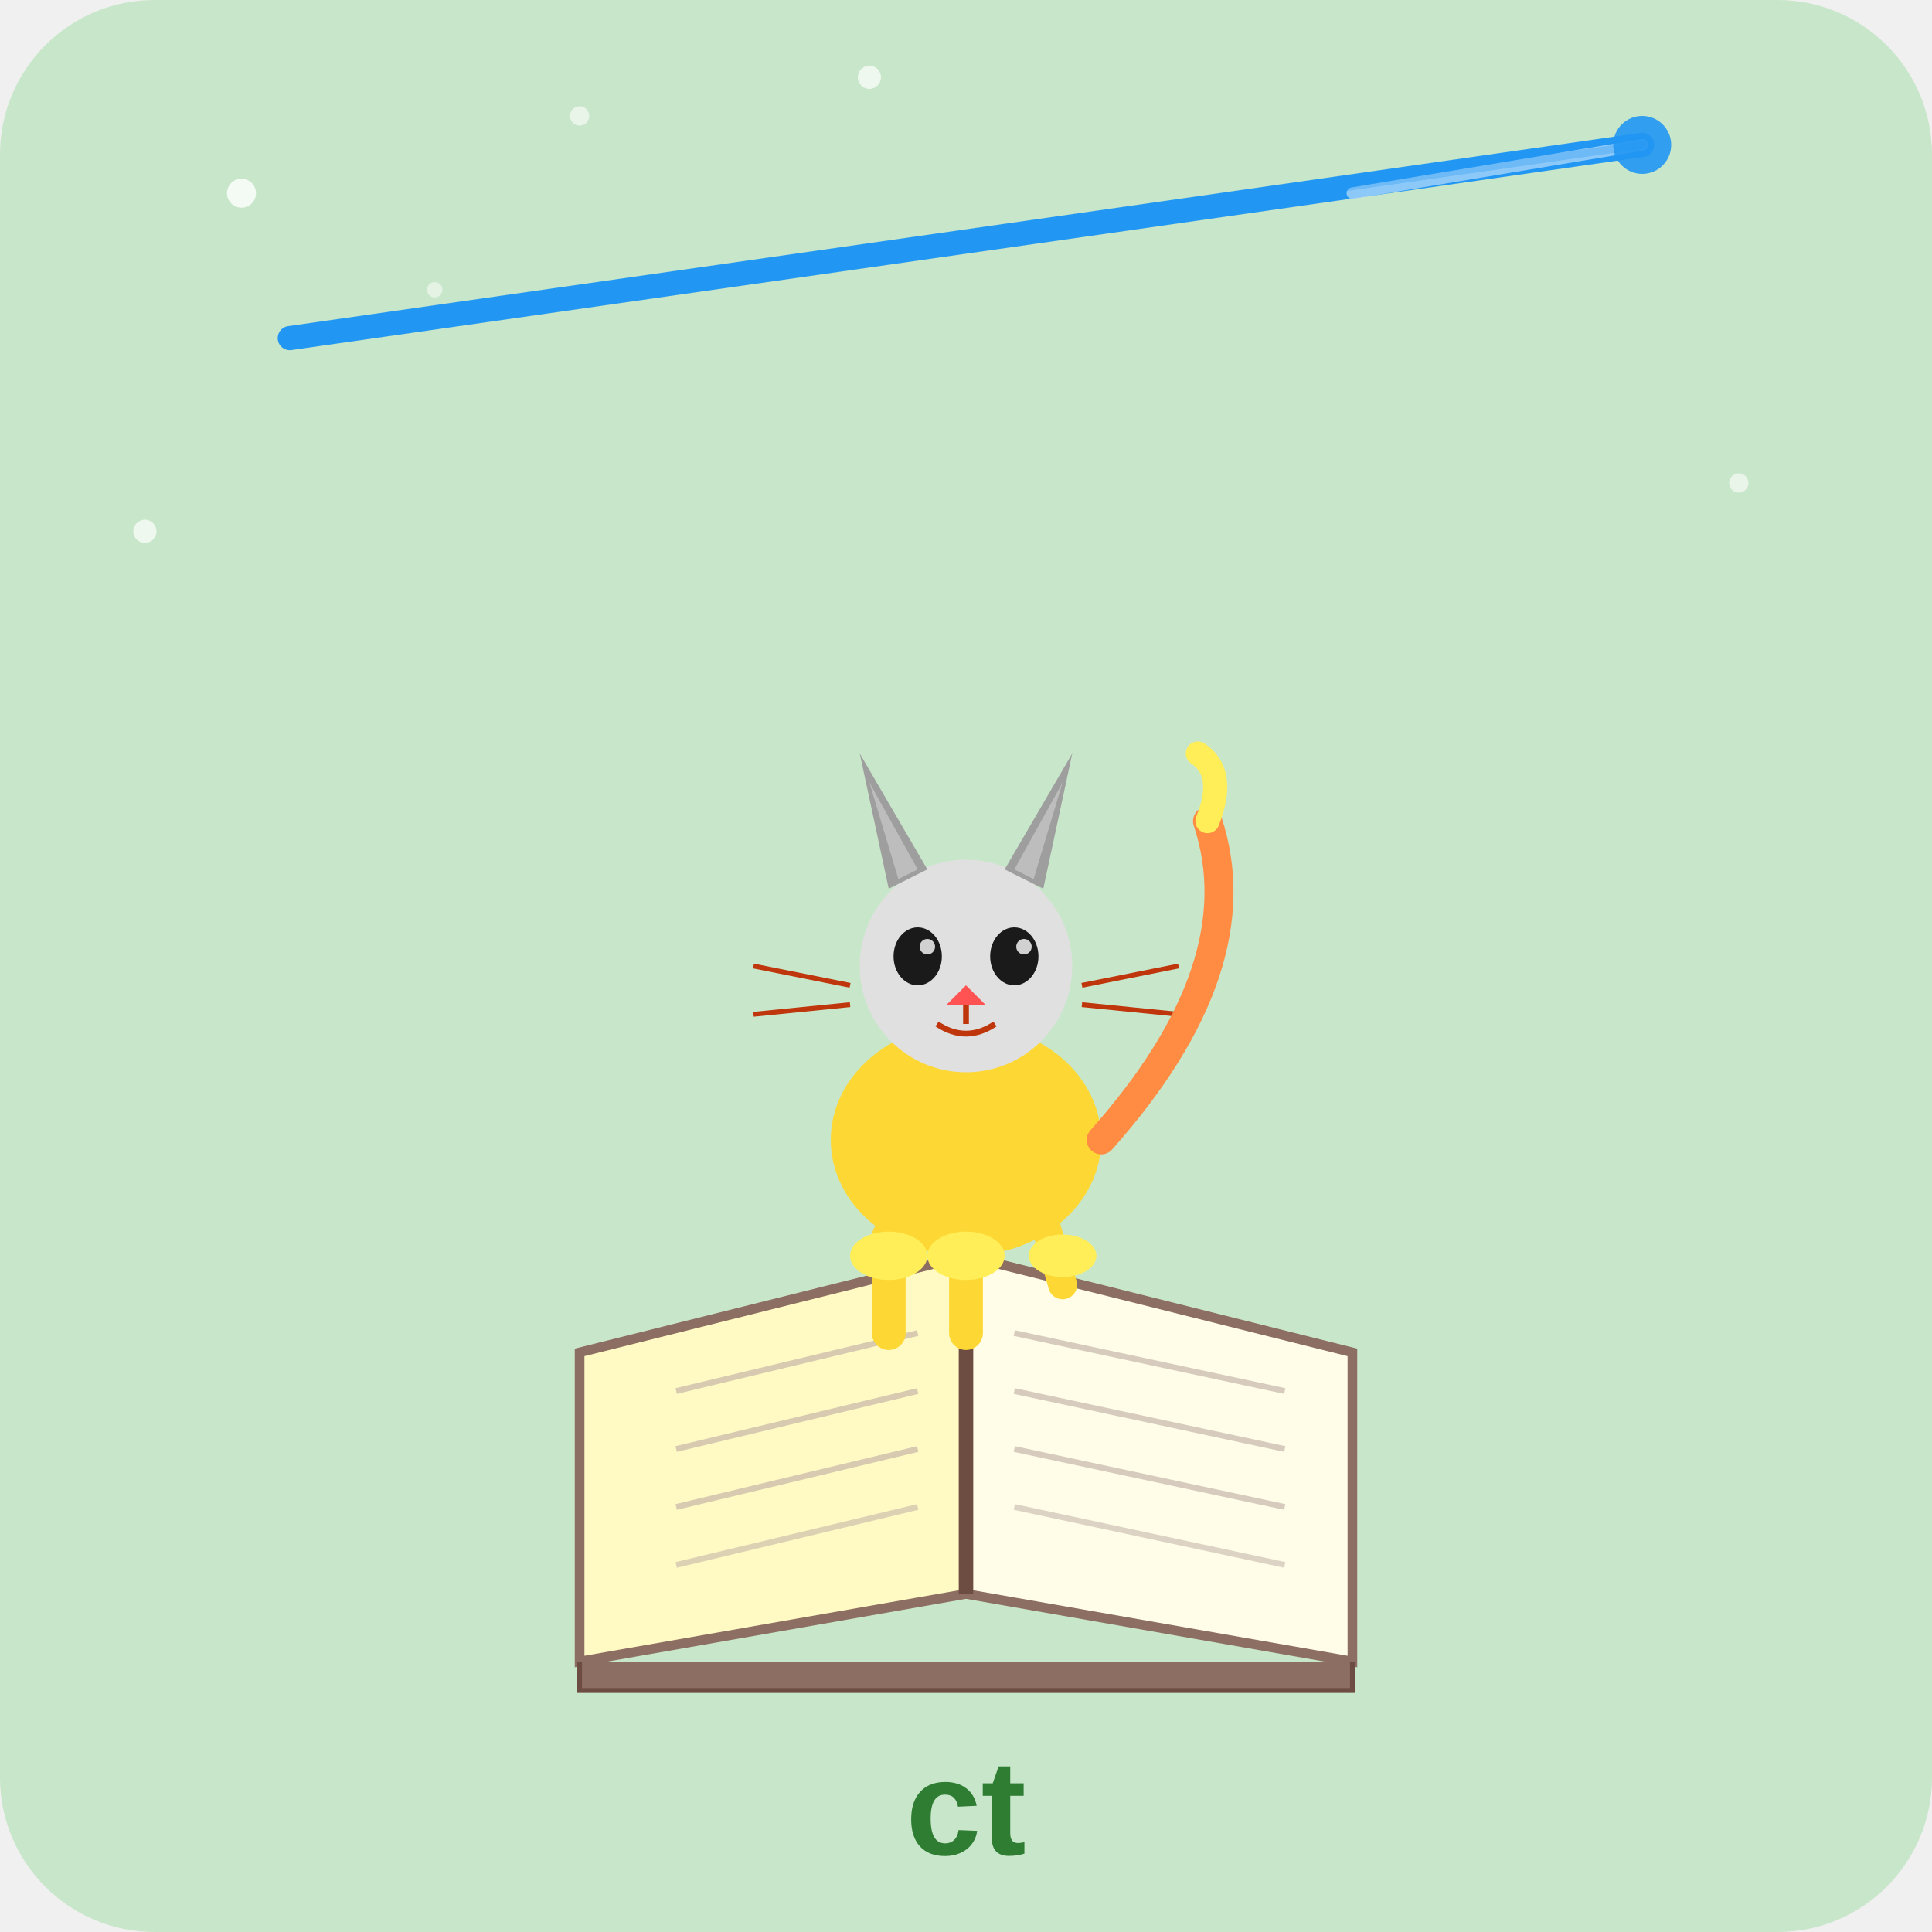
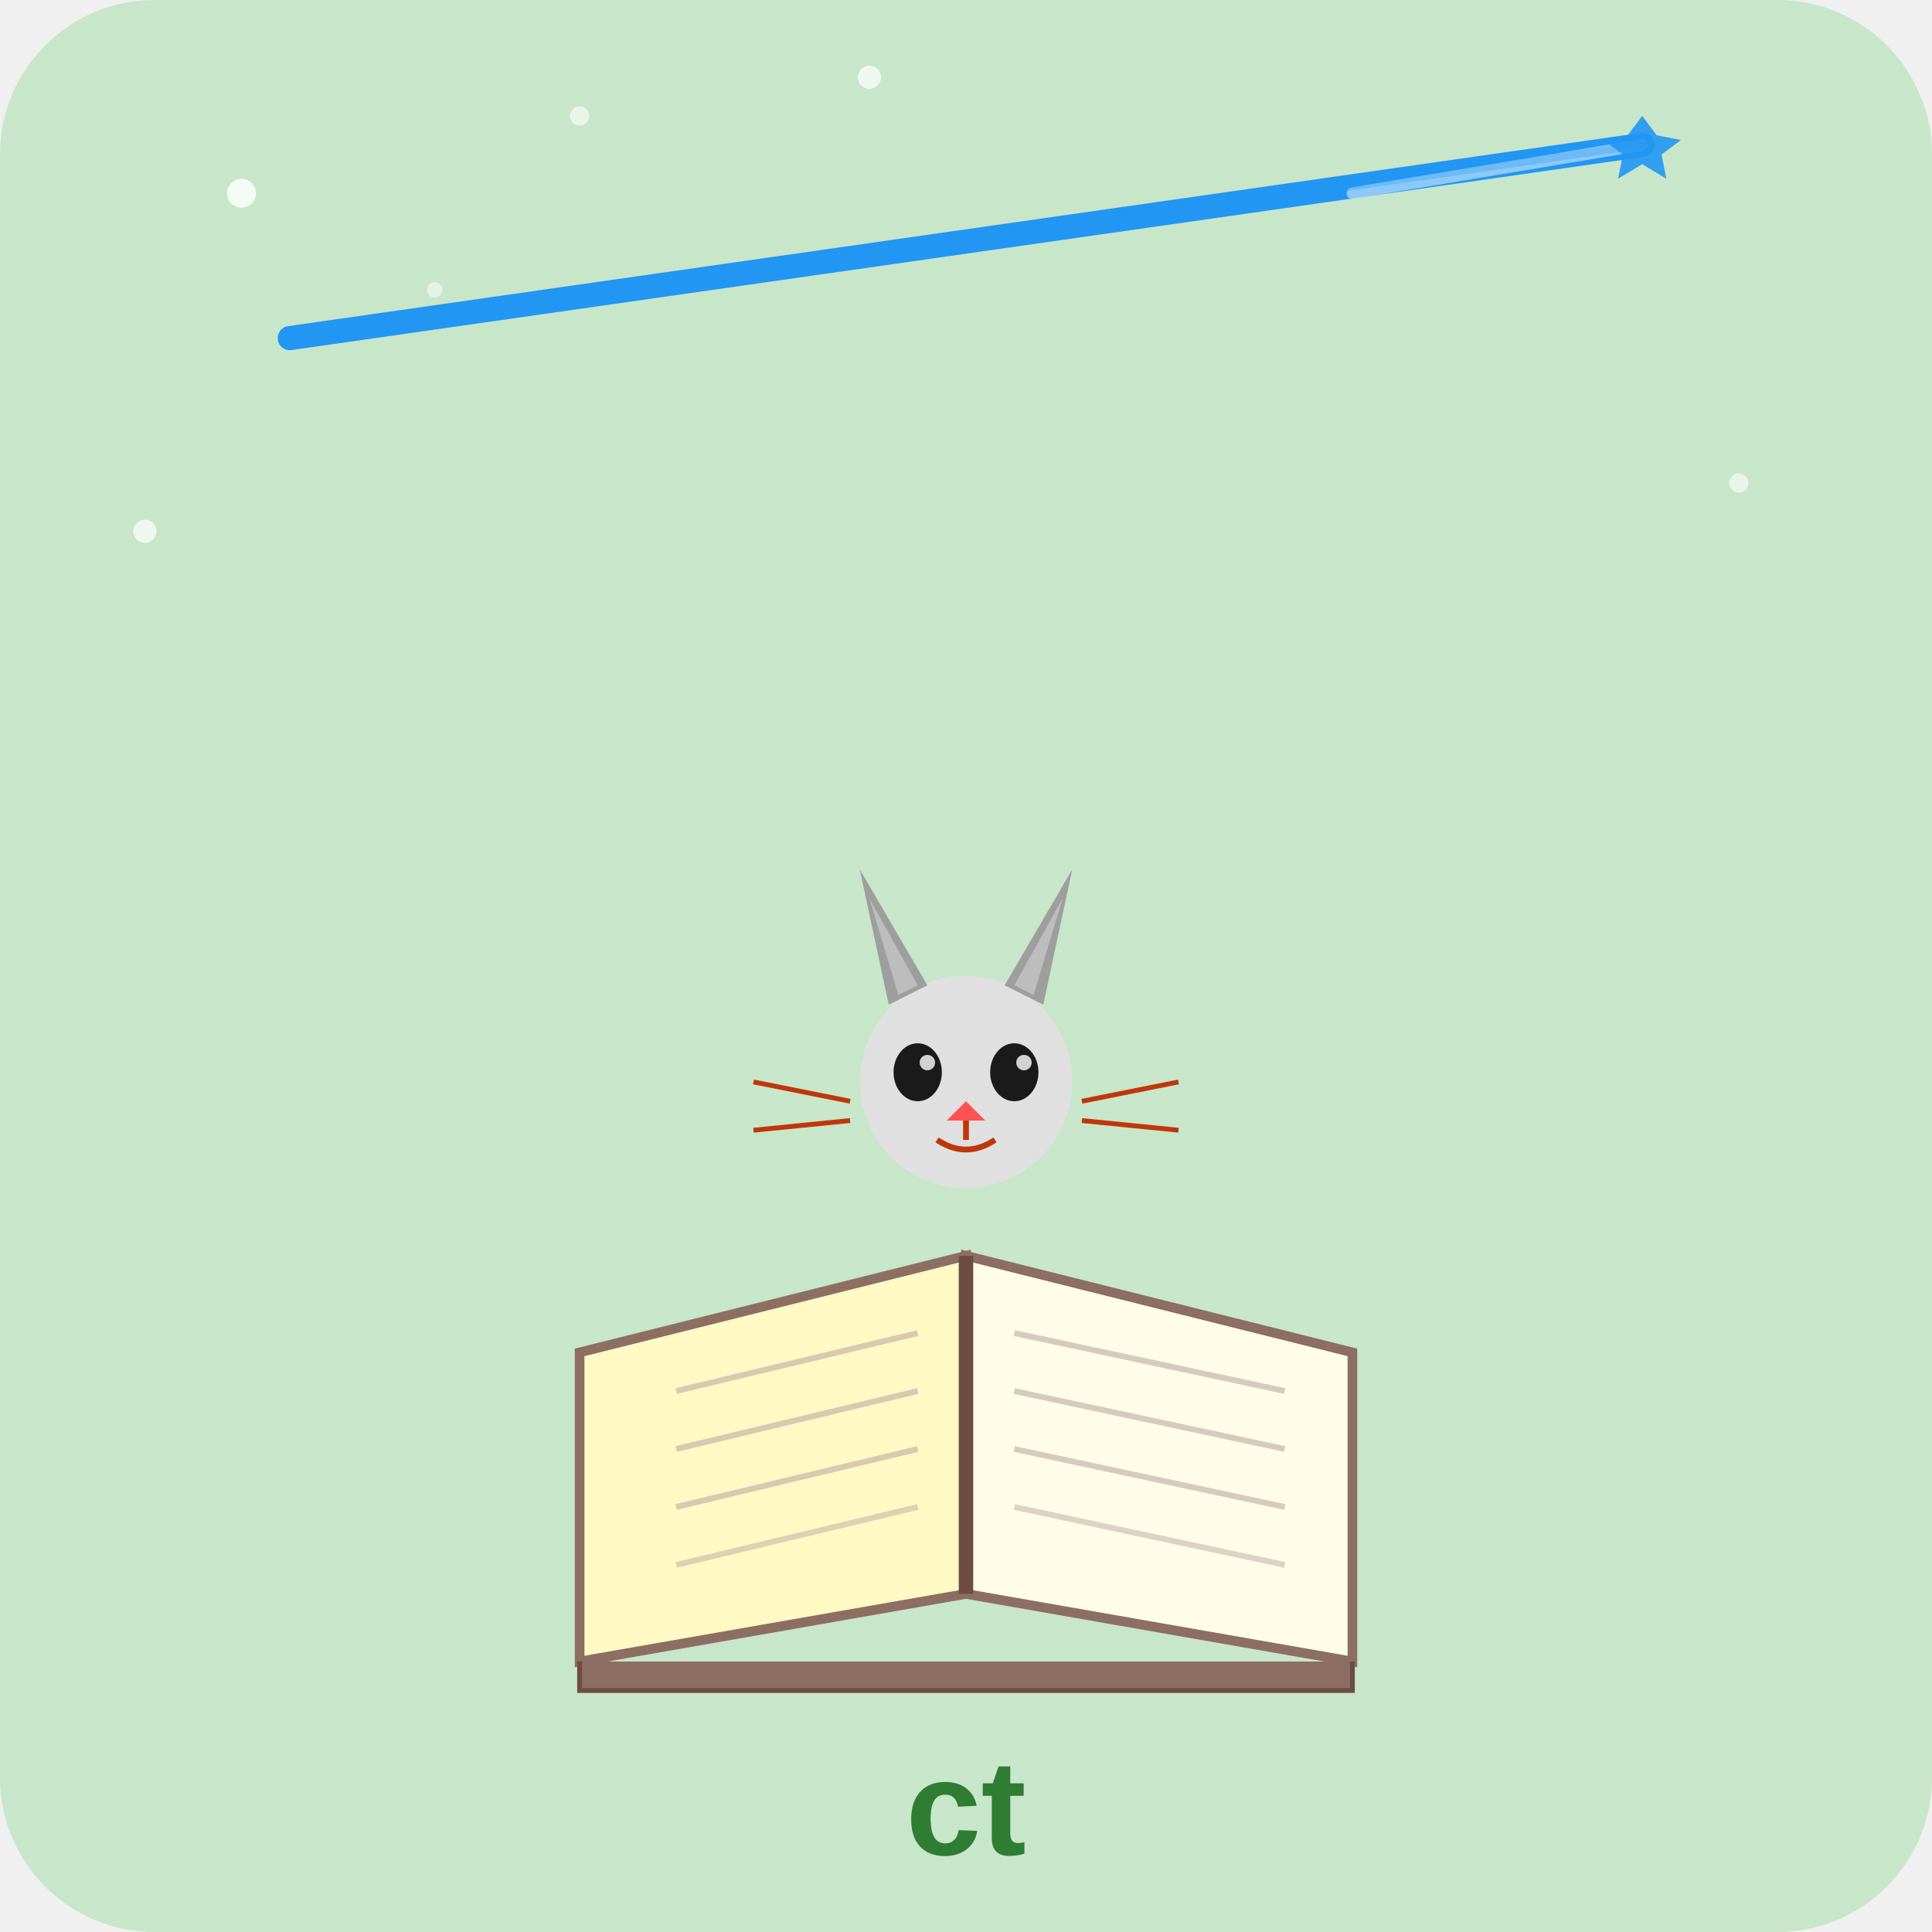
<svg xmlns="http://www.w3.org/2000/svg" width="200" height="200" viewBox="0 0 200 200">
  <rect width="100%" height="100%" fill="#c8e6c9" rx="16" />
  <line x1="170" y1="15" x2="30" y2="35" stroke="#2196f3" stroke-width="2.5" stroke-linecap="round" />
  <line x1="170" y1="15" x2="140" y2="20" stroke="#bbdefb" stroke-width="1.2" stroke-linecap="round" opacity="0.7" />
-   <circle cx="170" cy="15" r="3" fill="#2196f3" opacity="0.9" />
+   <polygon points="170,12 171.5,14 174,14.5 172,16 172.5,18.5 170,17 167.5,18.5 168,16 166,14.5 168.5,14" fill="#2196f3" opacity="0.9" />
  <line x1="170" y1="15" x2="100" y2="25" stroke="#2196f3" stroke-width="0.8" opacity="0.3" stroke-linecap="round" />
  <circle cx="25" cy="20" r="1.5" fill="#fff" opacity="0.8" />
  <circle cx="60" cy="12" r="1" fill="#fff" opacity="0.6" />
  <circle cx="90" cy="8" r="1.2" fill="#fff" opacity="0.7" />
  <circle cx="45" cy="30" r="0.8" fill="#fff" opacity="0.5" />
  <circle cx="180" cy="50" r="1" fill="#fff" opacity="0.6" />
  <circle cx="15" cy="55" r="1.2" fill="#fff" opacity="0.7" />
  <path d="M60,140 L100,130 L100,165 L60,172 Z" fill="#fff9c4" stroke="#8d6e63" stroke-width="1" />
  <path d="M100,130 L140,140 L140,172 L100,165 Z" fill="#fffde7" stroke="#8d6e63" stroke-width="1" />
  <line x1="100" y1="130" x2="100" y2="165" stroke="#6d4c41" stroke-width="1.5" />
  <line x1="70" y1="144" x2="95" y2="138" stroke="#bcaaa4" stroke-width="0.6" opacity="0.6" />
  <line x1="70" y1="150" x2="95" y2="144" stroke="#bcaaa4" stroke-width="0.6" opacity="0.6" />
  <line x1="70" y1="156" x2="95" y2="150" stroke="#bcaaa4" stroke-width="0.6" opacity="0.6" />
  <line x1="70" y1="162" x2="95" y2="156" stroke="#bcaaa4" stroke-width="0.6" opacity="0.5" />
  <line x1="105" y1="138" x2="133" y2="144" stroke="#bcaaa4" stroke-width="0.6" opacity="0.6" />
  <line x1="105" y1="144" x2="133" y2="150" stroke="#bcaaa4" stroke-width="0.6" opacity="0.6" />
  <line x1="105" y1="150" x2="133" y2="156" stroke="#bcaaa4" stroke-width="0.6" opacity="0.6" />
  <line x1="105" y1="156" x2="133" y2="162" stroke="#bcaaa4" stroke-width="0.6" opacity="0.5" />
  <path d="M60,172 L60,175 L140,175 L140,172" fill="#8d6e63" stroke="#6d4c41" stroke-width="0.5" />
-   <ellipse cx="100" cy="118" rx="14" ry="12" fill="#fdd835" />
-   <circle cx="100" cy="100" r="11" fill="#e0e0e0" />
-   <polygon points="92,92 89,78 96,90" fill="#9e9e9e" />
-   <polygon points="93,91 90,81 95,90" fill="#bdbdbd" />
-   <polygon points="108,92 111,78 104,90" fill="#9e9e9e" />
-   <polygon points="107,91 110,81 105,90" fill="#bdbdbd" />
-   <ellipse cx="95" cy="99" rx="2.5" ry="3" fill="#1a1a1a" />
-   <ellipse cx="105" cy="99" rx="2.5" ry="3" fill="#1a1a1a" />
-   <circle cx="96" cy="98" r="0.8" fill="#fff" opacity="0.8" />
-   <circle cx="106" cy="98" r="0.8" fill="#fff" opacity="0.8" />
-   <polygon points="100,102 98,104 102,104" fill="#ff5252" />
-   <line x1="100" y1="104" x2="100" y2="106" stroke="#bf360c" stroke-width="0.6" />
-   <path d="M97,106 Q100,108 103,106" fill="none" stroke="#bf360c" stroke-width="0.6" />
-   <line x1="88" y1="102" x2="78" y2="100" stroke="#bf360c" stroke-width="0.5" />
-   <line x1="88" y1="104" x2="78" y2="105" stroke="#bf360c" stroke-width="0.5" />
-   <line x1="112" y1="102" x2="122" y2="100" stroke="#bf360c" stroke-width="0.5" />
-   <line x1="112" y1="104" x2="122" y2="105" stroke="#bf360c" stroke-width="0.5" />
-   <path d="M114,118 Q130,100 125,85" fill="none" stroke="#ff8c42" stroke-width="3" stroke-linecap="round" />
-   <path d="M125,85 Q127,80 124,78" fill="none" stroke="#ffee58" stroke-width="2.5" stroke-linecap="round" />
-   <line x1="92" y1="128" x2="92" y2="138" stroke="#fdd835" stroke-width="3.5" stroke-linecap="round" />
-   <line x1="100" y1="128" x2="100" y2="138" stroke="#fdd835" stroke-width="3.5" stroke-linecap="round" />
-   <ellipse cx="92" cy="130" rx="4" ry="2.5" fill="#ffee58" />
-   <ellipse cx="100" cy="130" rx="4" ry="2.5" fill="#ffee58" />
-   <line x1="108" y1="126" x2="110" y2="133" stroke="#fdd835" stroke-width="3" stroke-linecap="round" />
-   <ellipse cx="110" cy="130" rx="3.5" ry="2.2" fill="#ffee58" />
+   <circle cx="100" cy="112" r="11" fill="#e0e0e0" />
+   <polygon points="92,104 89,90 96,102" fill="#9e9e9e" />
+   <polygon points="93,103 90,93 95,102" fill="#bdbdbd" />
+   <polygon points="108,104 111,90 104,102" fill="#9e9e9e" />
+   <polygon points="107,103 110,93 105,102" fill="#bdbdbd" />
+   <ellipse cx="95" cy="111" rx="2.5" ry="3" fill="#1a1a1a" />
+   <ellipse cx="105" cy="111" rx="2.5" ry="3" fill="#1a1a1a" />
+   <circle cx="96" cy="110" r="0.8" fill="#fff" opacity="0.8" />
+   <circle cx="106" cy="110" r="0.8" fill="#fff" opacity="0.8" />
+   <polygon points="100,114 98,116 102,116" fill="#ff5252" />
+   <line x1="100" y1="116" x2="100" y2="118" stroke="#bf360c" stroke-width="0.6" />
+   <path d="M97,118 Q100,120 103,118" fill="none" stroke="#bf360c" stroke-width="0.6" />
+   <line x1="88" y1="114" x2="78" y2="112" stroke="#bf360c" stroke-width="0.5" />
+   <line x1="88" y1="116" x2="78" y2="117" stroke="#bf360c" stroke-width="0.5" />
+   <line x1="112" y1="114" x2="122" y2="112" stroke="#bf360c" stroke-width="0.5" />
+   <line x1="112" y1="116" x2="122" y2="117" stroke="#bf360c" stroke-width="0.5" />
  <text x="100" y="192" font-family="Arial, sans-serif" font-size="14" fill="#2e7d32" text-anchor="middle" font-weight="bold">ct</text>
</svg>
